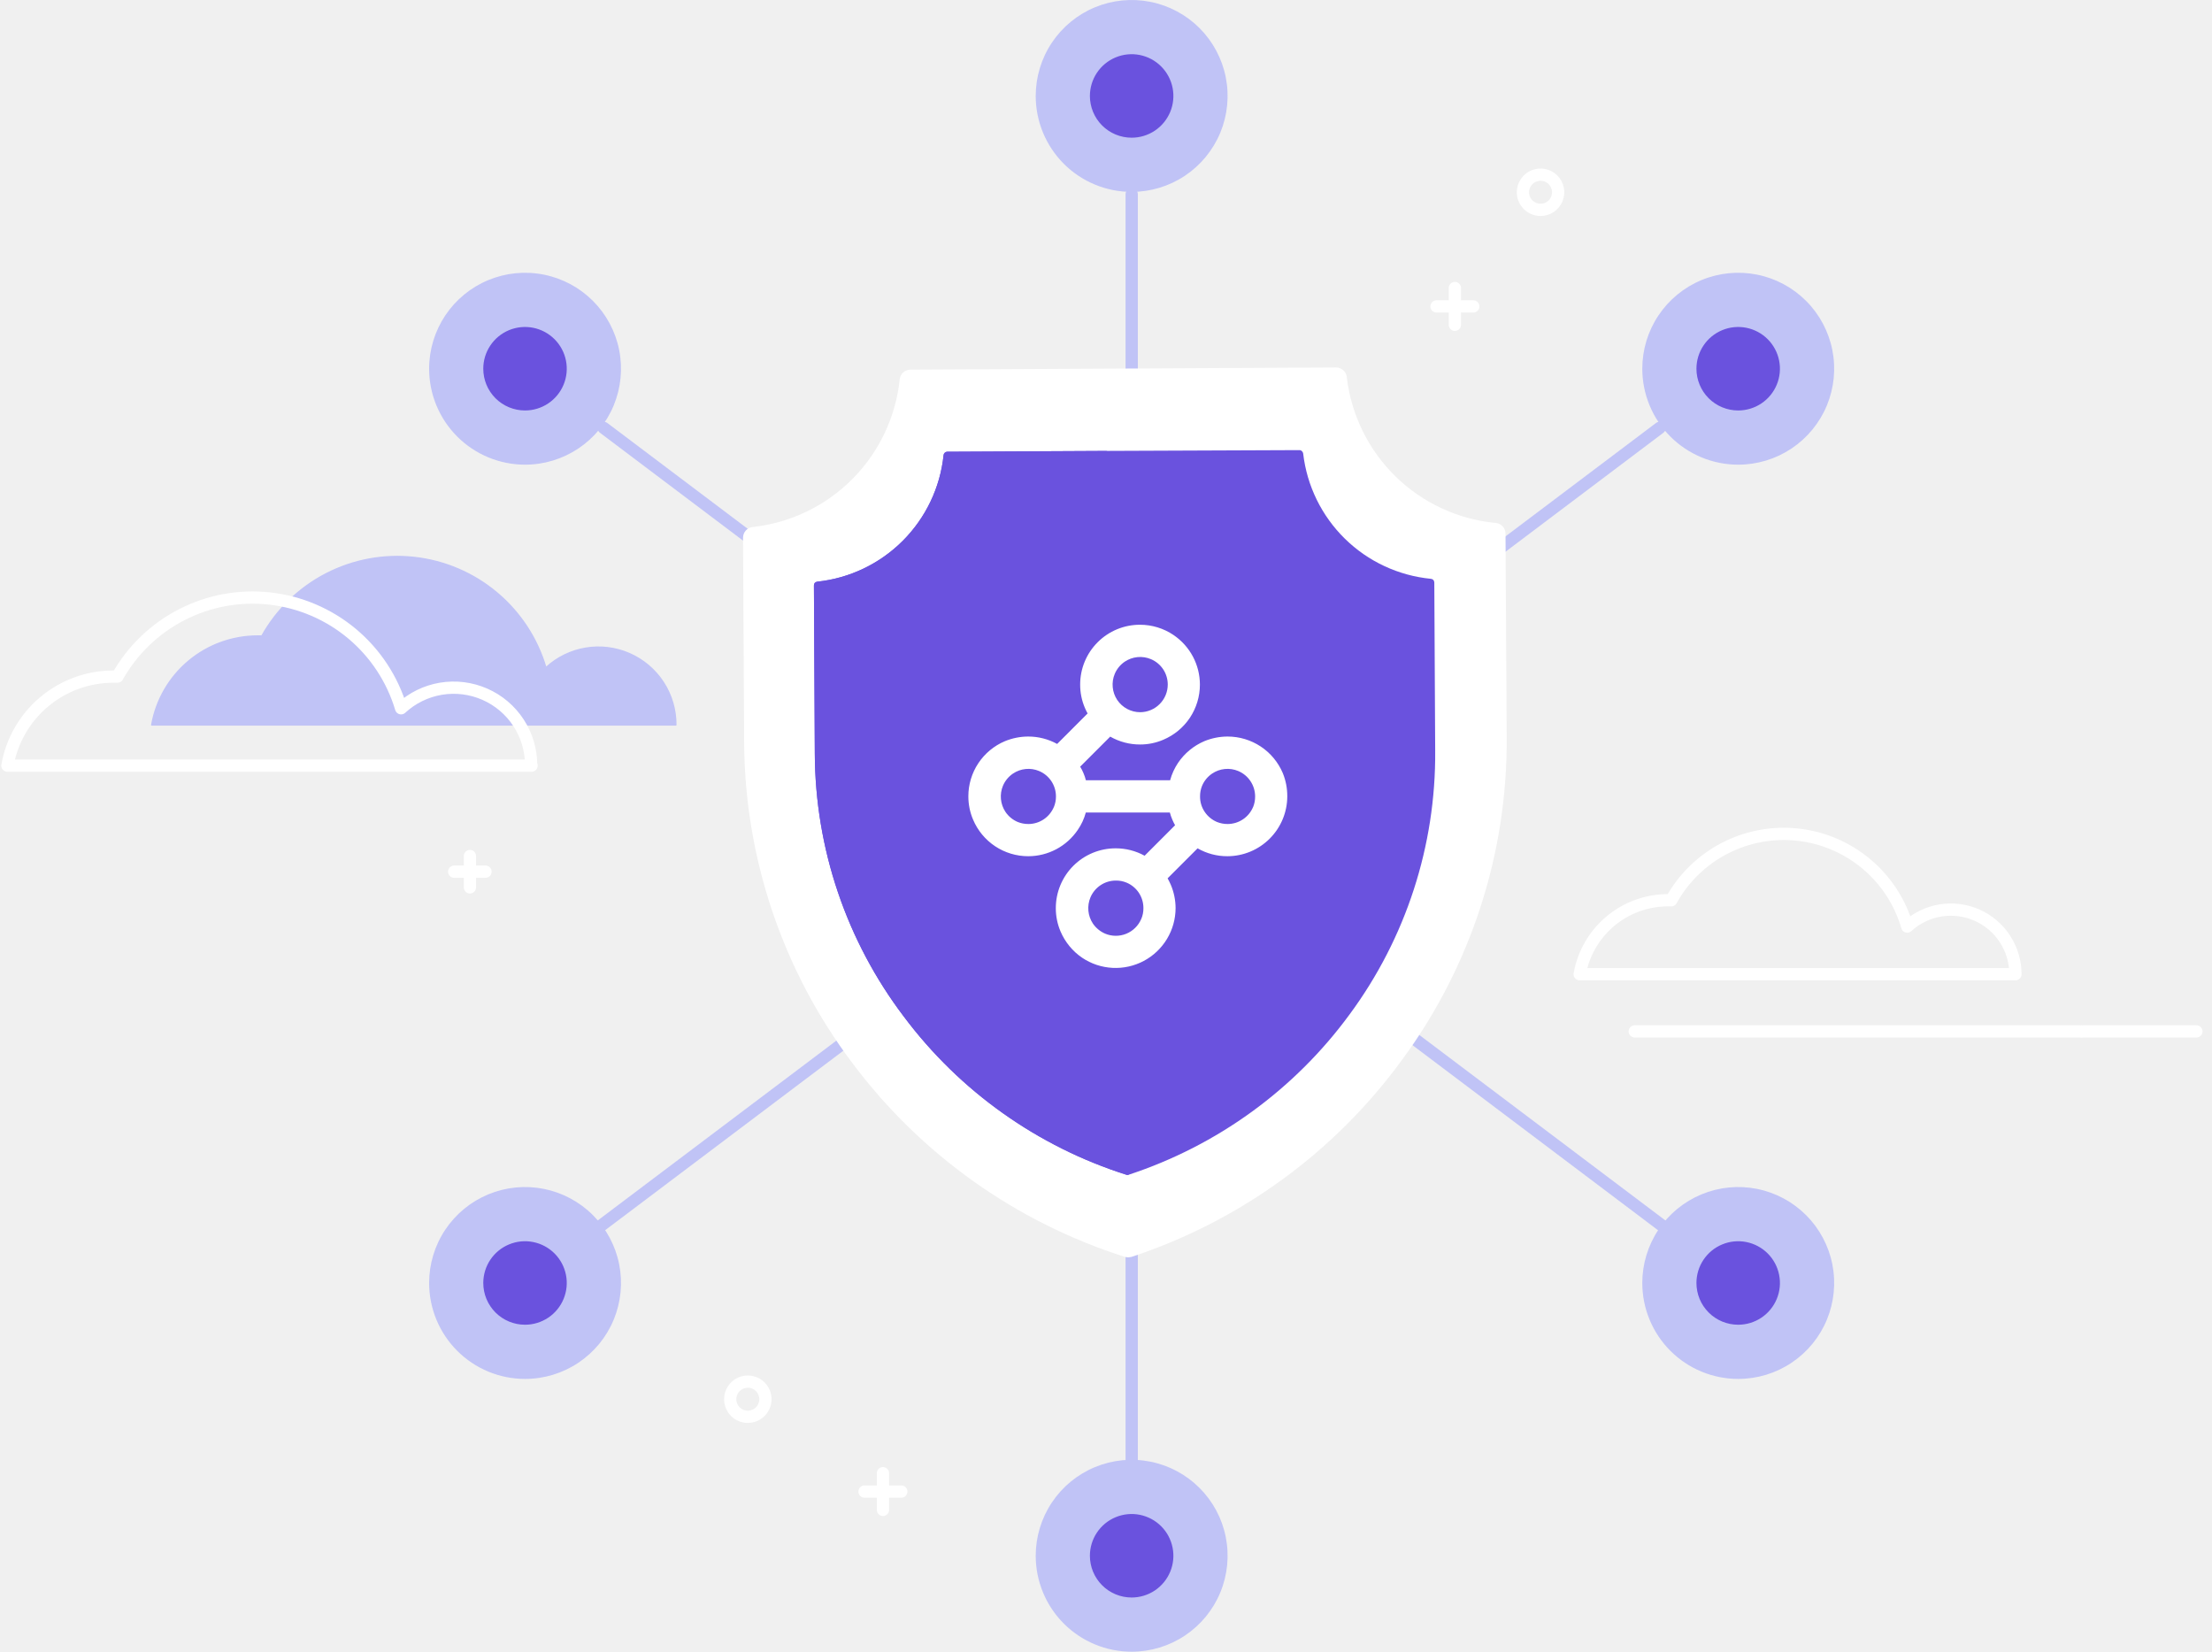
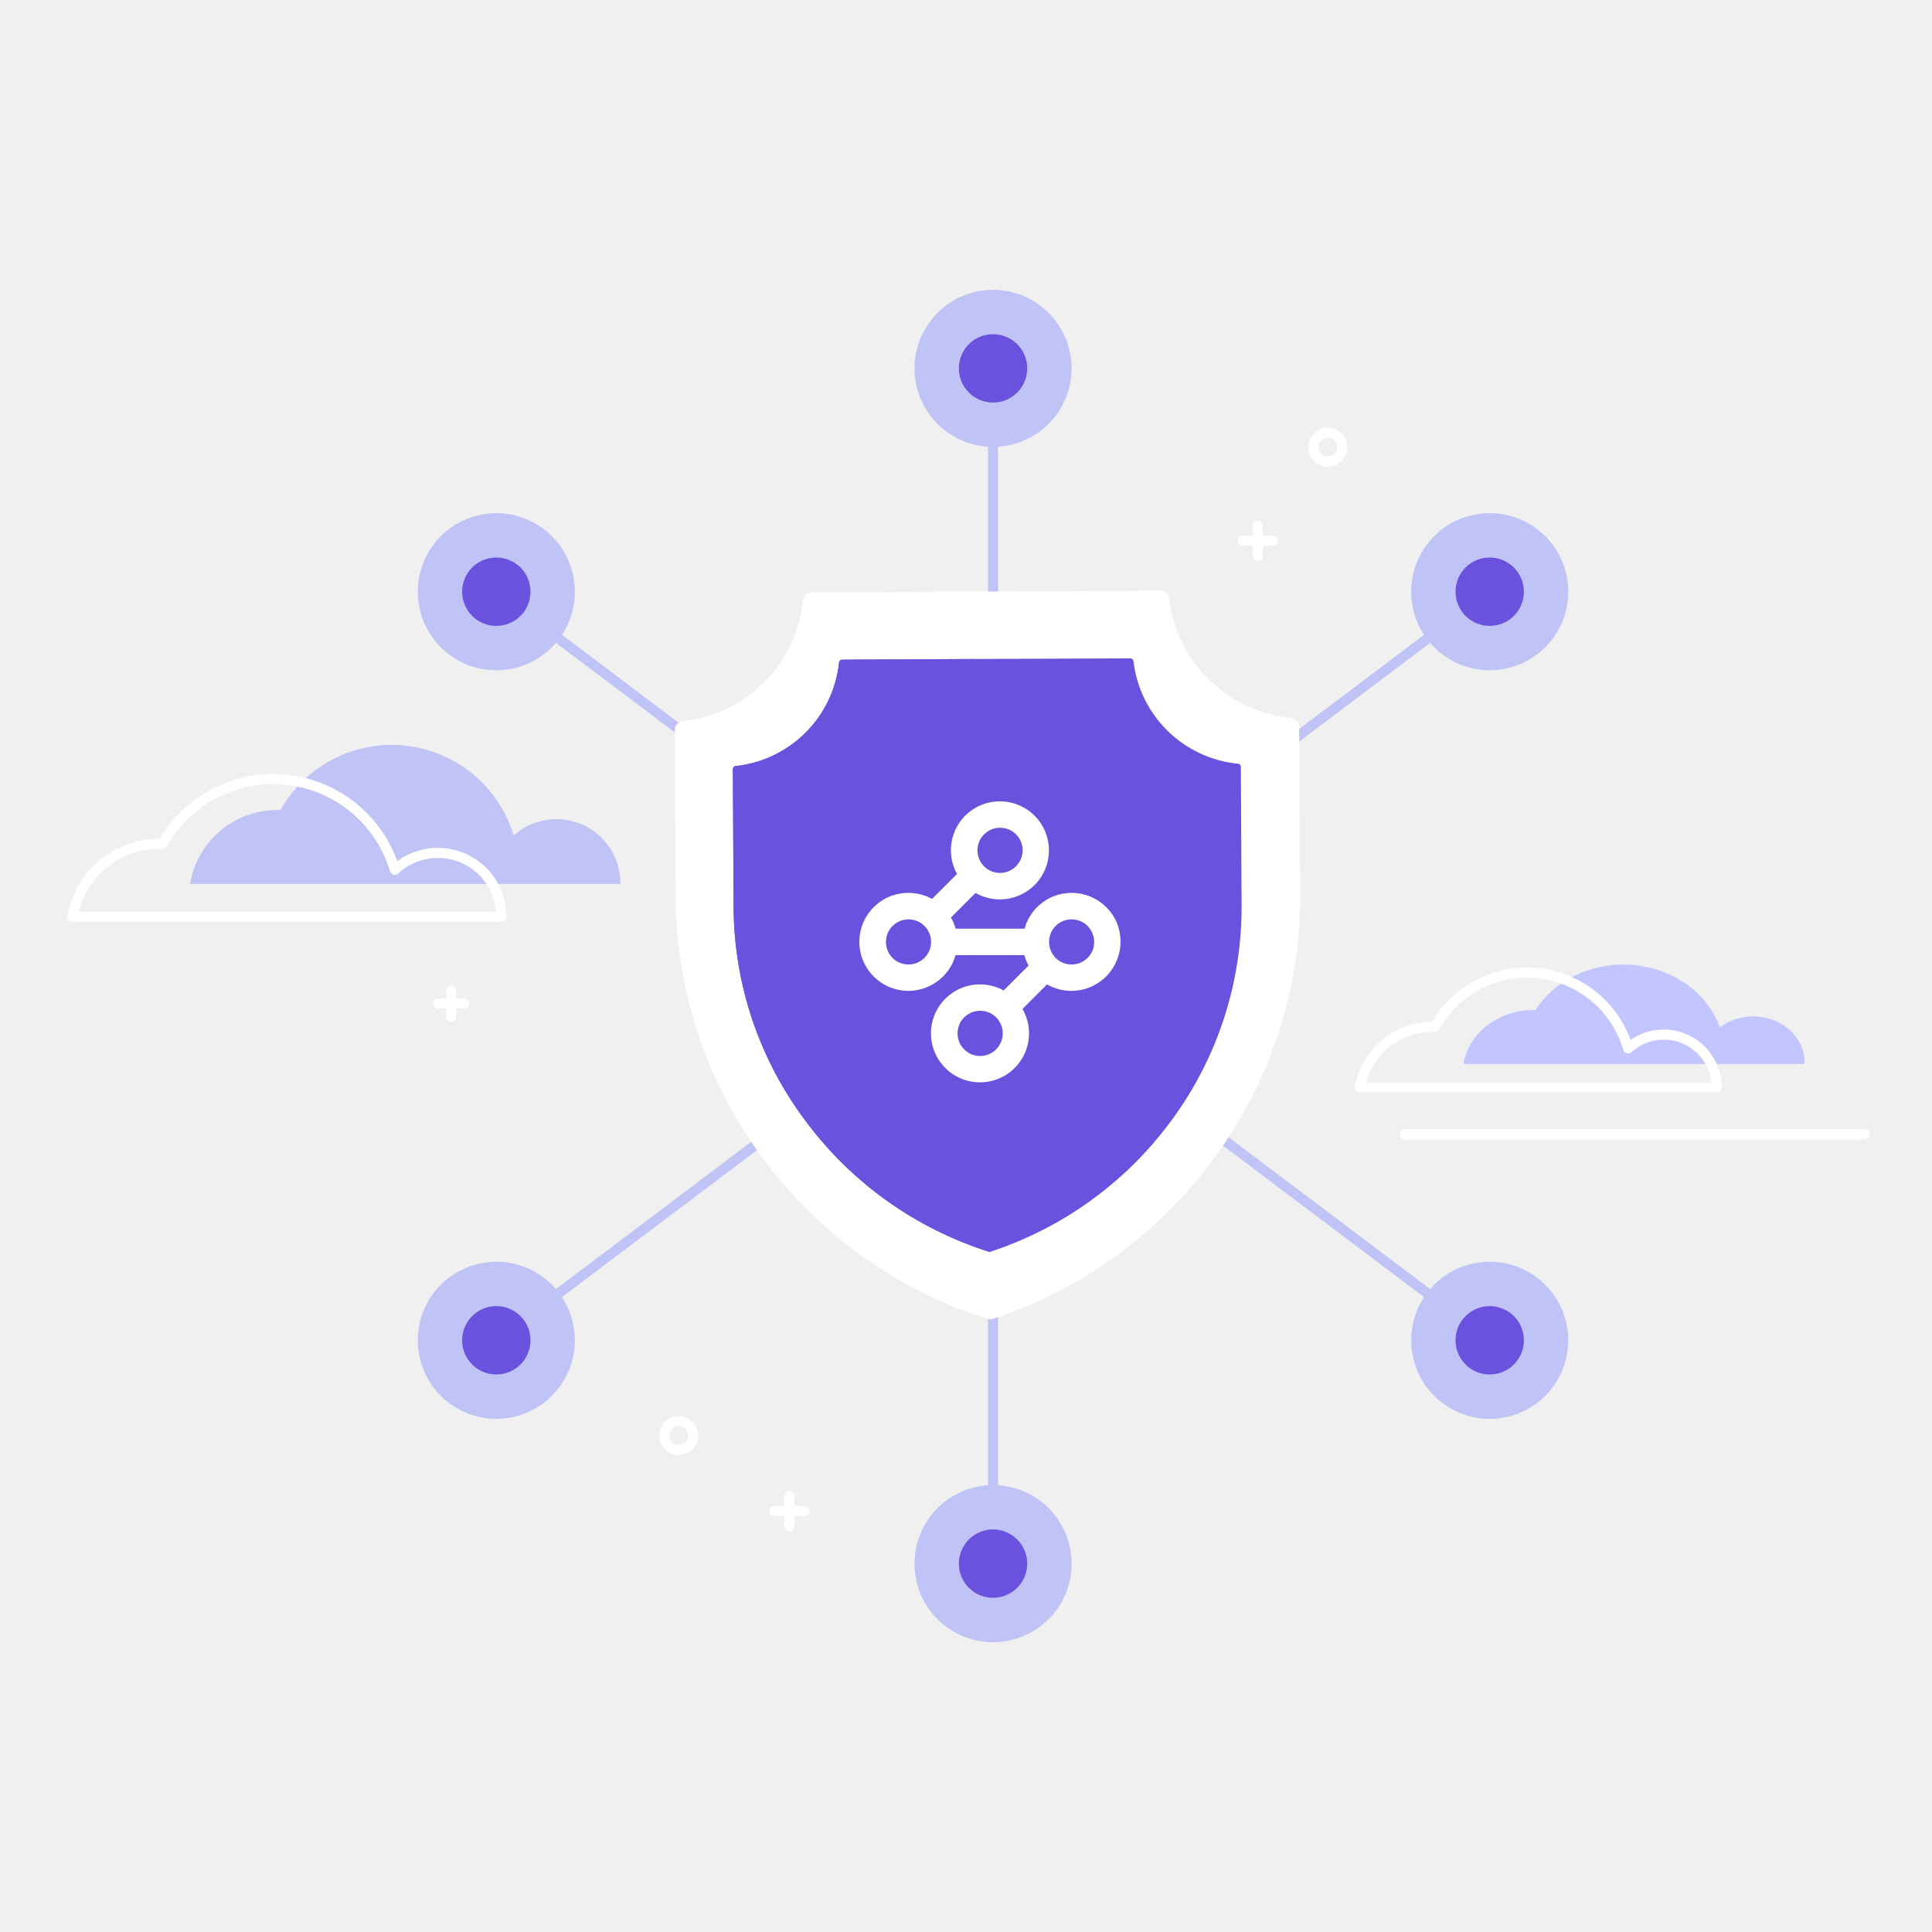
- <svg xmlns="http://www.w3.org/2000/svg" width="150" height="112" viewBox="0 0 150 112" fill="none">
-   <path d="M117.873 93.503C119.16 93.503 120.418 93.122 121.488 92.407C122.558 91.692 123.392 90.676 123.884 89.487C124.376 88.298 124.505 86.99 124.254 85.728C124.003 84.466 123.383 83.307 122.474 82.397C121.564 81.487 120.404 80.867 119.142 80.616C117.88 80.365 116.572 80.494 115.383 80.987C114.195 81.479 113.179 82.313 112.464 83.383C111.749 84.453 111.367 85.71 111.367 86.997C111.367 87.852 111.535 88.698 111.862 89.487C112.189 90.276 112.668 90.994 113.272 91.598C113.877 92.202 114.594 92.681 115.383 93.008C116.173 93.335 117.019 93.503 117.873 93.503Z" fill="#C0C3F6" />
-   <path d="M35.604 31.509C36.891 31.509 38.149 31.127 39.219 30.413C40.289 29.698 41.123 28.682 41.616 27.493C42.108 26.304 42.237 24.996 41.987 23.734C41.736 22.471 41.116 21.312 40.206 20.402C39.296 19.492 38.136 18.872 36.874 18.622C35.612 18.37 34.304 18.5 33.115 18.992C31.926 19.485 30.91 20.319 30.195 21.389C29.481 22.459 29.099 23.717 29.1 25.004C29.1 25.858 29.268 26.704 29.595 27.493C29.922 28.282 30.401 28.999 31.005 29.603C31.609 30.207 32.326 30.686 33.115 31.013C33.904 31.34 34.75 31.509 35.604 31.509Z" fill="#C0C3F6" />
-   <path d="M117.87 89.828C118.43 89.828 118.977 89.662 119.443 89.351C119.908 89.04 120.271 88.598 120.485 88.08C120.7 87.563 120.756 86.994 120.646 86.445C120.537 85.896 120.268 85.391 119.872 84.995C119.476 84.6 118.971 84.33 118.422 84.221C117.873 84.111 117.304 84.168 116.787 84.382C116.269 84.596 115.827 84.959 115.516 85.424C115.205 85.89 115.039 86.437 115.039 86.997C115.039 87.369 115.112 87.737 115.254 88.081C115.396 88.424 115.605 88.736 115.868 88.999C116.131 89.262 116.443 89.471 116.786 89.613C117.13 89.755 117.498 89.828 117.87 89.828Z" fill="#6A52DE" />
-   <path d="M35.601 27.833C36.161 27.834 36.708 27.668 37.174 27.357C37.64 27.046 38.003 26.604 38.217 26.087C38.432 25.569 38.488 25 38.379 24.451C38.27 23.901 38 23.397 37.604 23.001C37.208 22.605 36.703 22.335 36.154 22.226C35.605 22.117 35.036 22.173 34.518 22.387C34.001 22.602 33.559 22.965 33.248 23.431C32.937 23.896 32.771 24.444 32.772 25.004C32.772 25.754 33.069 26.474 33.6 27.005C34.131 27.535 34.85 27.833 35.601 27.833Z" fill="#6A52DE" />
-   <path d="M40.935 29.014L112.809 83.182" stroke="#C0C3F6" stroke-width="0.831" stroke-linecap="round" stroke-linejoin="round" />
-   <path d="M35.604 93.503C36.891 93.503 38.149 93.122 39.219 92.407C40.289 91.693 41.123 90.677 41.616 89.488C42.108 88.299 42.238 86.991 41.987 85.729C41.736 84.467 41.116 83.307 40.206 82.397C39.297 81.487 38.137 80.868 36.875 80.616C35.613 80.365 34.305 80.494 33.116 80.986C31.927 81.479 30.911 82.313 30.196 83.382C29.481 84.452 29.1 85.71 29.1 86.997C29.1 88.722 29.785 90.377 31.005 91.597C32.224 92.817 33.879 93.503 35.604 93.503Z" fill="#C0C3F6" />
-   <path d="M117.873 31.509C119.16 31.509 120.418 31.127 121.488 30.412C122.558 29.697 123.392 28.681 123.884 27.492C124.376 26.303 124.505 24.995 124.254 23.733C124.003 22.471 123.383 21.311 122.473 20.402C121.563 19.492 120.404 18.872 119.142 18.621C117.879 18.37 116.571 18.5 115.383 18.992C114.194 19.485 113.178 20.319 112.463 21.389C111.748 22.459 111.367 23.717 111.367 25.004C111.367 25.858 111.536 26.704 111.863 27.493C112.19 28.283 112.669 29 113.273 29.604C113.877 30.208 114.594 30.687 115.384 31.014C116.173 31.341 117.019 31.509 117.873 31.509Z" fill="#C0C3F6" />
-   <path d="M35.601 89.828C36.161 89.828 36.708 89.662 37.174 89.352C37.64 89.041 38.003 88.599 38.217 88.081C38.432 87.564 38.488 86.995 38.379 86.446C38.27 85.897 38 85.392 37.605 84.996C37.209 84.6 36.704 84.33 36.155 84.221C35.606 84.111 35.037 84.167 34.519 84.382C34.002 84.596 33.56 84.959 33.249 85.424C32.938 85.89 32.772 86.437 32.772 86.997C32.772 87.748 33.07 88.468 33.6 88.998C34.131 89.529 34.85 89.828 35.601 89.828Z" fill="#6A52DE" />
-   <path d="M117.87 27.833C118.43 27.833 118.977 27.667 119.443 27.356C119.908 27.045 120.271 26.603 120.485 26.086C120.7 25.568 120.756 24.999 120.646 24.45C120.537 23.901 120.267 23.396 119.871 23C119.475 22.605 118.971 22.335 118.421 22.226C117.872 22.117 117.303 22.173 116.786 22.388C116.268 22.602 115.826 22.965 115.516 23.431C115.205 23.896 115.039 24.444 115.039 25.004C115.039 25.376 115.112 25.744 115.255 26.087C115.397 26.43 115.605 26.742 115.868 27.005C116.131 27.268 116.443 27.476 116.787 27.618C117.13 27.761 117.498 27.834 117.87 27.833Z" fill="#6A52DE" />
-   <path d="M112.546 29.014L40.66 83.182" stroke="#C0C3F6" stroke-width="0.831" stroke-linecap="round" stroke-linejoin="round" />
-   <path d="M76.739 112C78.026 112 79.284 111.619 80.354 110.904C81.424 110.189 82.258 109.173 82.751 107.984C83.243 106.796 83.372 105.487 83.121 104.225C82.871 102.963 82.251 101.804 81.341 100.894C80.431 99.984 79.272 99.364 78.01 99.113C76.748 98.862 75.44 98.99 74.251 99.483C73.062 99.975 72.046 100.809 71.331 101.879C70.616 102.949 70.234 104.207 70.234 105.494C70.234 106.348 70.402 107.194 70.729 107.983C71.056 108.773 71.535 109.49 72.139 110.094C72.743 110.698 73.46 111.177 74.249 111.504C75.039 111.831 75.885 112 76.739 112Z" fill="#C0C3F6" />
-   <path d="M76.739 13.012C78.026 13.012 79.284 12.631 80.354 11.916C81.424 11.201 82.258 10.185 82.751 8.996C83.243 7.807 83.372 6.499 83.121 5.237C82.87 3.975 82.251 2.815 81.341 1.905C80.431 0.995 79.271 0.376 78.009 0.125C76.747 -0.126 75.439 0.003 74.25 0.495C73.061 0.988 72.045 1.822 71.33 2.892C70.615 3.962 70.234 5.22 70.234 6.507C70.234 8.232 70.92 9.887 72.139 11.107C73.359 12.326 75.014 13.012 76.739 13.012Z" fill="#C0C3F6" />
-   <path d="M76.739 108.325C77.299 108.325 77.846 108.159 78.312 107.848C78.777 107.537 79.14 107.095 79.354 106.577C79.569 106.06 79.625 105.491 79.515 104.942C79.406 104.393 79.137 103.888 78.741 103.492C78.345 103.096 77.841 102.827 77.291 102.717C76.742 102.608 76.173 102.664 75.656 102.879C75.138 103.093 74.696 103.456 74.385 103.921C74.074 104.387 73.908 104.934 73.908 105.494C73.908 105.866 73.981 106.234 74.123 106.577C74.266 106.921 74.474 107.233 74.737 107.496C75 107.759 75.312 107.967 75.656 108.11C75.999 108.252 76.367 108.325 76.739 108.325Z" fill="#6A52DE" />
-   <path d="M76.739 9.337C77.299 9.337 77.846 9.171 78.312 8.86C78.778 8.549 79.14 8.106 79.355 7.589C79.569 7.072 79.625 6.502 79.515 5.953C79.406 5.404 79.136 4.9 78.74 4.504C78.344 4.108 77.84 3.839 77.29 3.729C76.741 3.62 76.172 3.677 75.655 3.891C75.137 4.106 74.695 4.469 74.385 4.934C74.074 5.4 73.908 5.948 73.908 6.507C73.908 6.879 73.981 7.247 74.124 7.591C74.266 7.934 74.475 8.246 74.737 8.509C75 8.771 75.312 8.98 75.656 9.122C75.999 9.264 76.367 9.337 76.739 9.337Z" fill="#6A52DE" />
-   <path d="M76.742 13.173V99.15" stroke="#C0C3F6" stroke-width="0.831" stroke-linecap="round" stroke-linejoin="round" />
-   <path d="M45.83 49.16H10.285C10.582 47.468 11.466 45.936 12.781 44.832C14.096 43.728 15.758 43.124 17.475 43.124H17.754C18.763 41.317 20.282 39.847 22.123 38.9C23.963 37.952 26.043 37.569 28.1 37.798C30.157 38.027 32.101 38.858 33.688 40.187C35.275 41.517 36.434 43.285 37.021 45.27C37.772 44.577 38.708 44.119 39.716 43.95C40.723 43.782 41.758 43.911 42.694 44.322C43.629 44.733 44.424 45.407 44.982 46.263C45.54 47.119 45.836 48.119 45.834 49.14L45.83 49.16Z" fill="#C0C3F6" />
-   <path d="M45.83 49.16H10.285C10.582 47.468 11.466 45.936 12.781 44.832C14.096 43.728 15.758 43.124 17.475 43.124H17.754C18.763 41.317 20.282 39.847 22.123 38.9C23.963 37.952 26.043 37.569 28.1 37.798C30.157 38.027 32.101 38.858 33.688 40.187C35.275 41.517 36.434 43.285 37.021 45.27C37.772 44.577 38.708 44.119 39.716 43.95C40.723 43.782 41.758 43.911 42.694 44.322C43.629 44.733 44.424 45.407 44.982 46.263C45.54 47.119 45.836 48.119 45.834 49.14L45.83 49.16Z" stroke="#C0C3F6" stroke-width="0.087" stroke-linejoin="round" />
-   <path d="M36.047 51.917H0.502C0.798 50.226 1.68 48.694 2.994 47.59C4.308 46.486 5.969 45.88 7.685 45.88H7.964C8.975 44.081 10.494 42.62 12.331 41.678C14.167 40.736 16.241 40.356 18.292 40.585C20.343 40.814 22.282 41.642 23.866 42.965C25.45 44.289 26.609 46.049 27.199 48.027C27.949 47.333 28.885 46.873 29.893 46.703C30.901 46.534 31.936 46.662 32.873 47.072C33.809 47.482 34.605 48.156 35.163 49.012C35.722 49.868 36.019 50.868 36.017 51.89L36.047 51.917Z" stroke="white" stroke-width="0.831" stroke-linecap="round" stroke-linejoin="round" />
-   <path d="M141.23 69.937H148.943" stroke="white" stroke-width="0.831" stroke-linecap="round" stroke-linejoin="round" />
-   <path d="M110.855 69.937H141.087" stroke="white" stroke-width="0.831" stroke-linecap="round" stroke-linejoin="round" />
-   <path d="M136.67 66.06H107.121C107.371 64.656 108.106 63.384 109.198 62.467C110.291 61.551 111.67 61.047 113.096 61.044H113.332C114.165 59.537 115.426 58.31 116.956 57.519C118.486 56.728 120.216 56.407 121.928 56.598C123.64 56.789 125.257 57.483 126.575 58.592C127.893 59.701 128.853 61.175 129.333 62.829C129.96 62.255 130.739 61.876 131.577 61.738C132.415 61.599 133.275 61.708 134.053 62.049C134.831 62.391 135.492 62.952 135.957 63.663C136.421 64.374 136.669 65.205 136.67 66.054V66.06Z" stroke="white" stroke-width="0.831" stroke-linecap="round" stroke-linejoin="round" />
-   <path d="M104.467 14.231C104.704 14.231 104.934 14.161 105.131 14.03C105.327 13.899 105.48 13.712 105.57 13.494C105.661 13.276 105.684 13.036 105.638 12.804C105.592 12.572 105.479 12.36 105.312 12.193C105.145 12.026 104.932 11.912 104.7 11.866C104.469 11.82 104.229 11.844 104.01 11.934C103.792 12.024 103.606 12.177 103.475 12.374C103.343 12.57 103.273 12.801 103.273 13.037C103.273 13.354 103.399 13.657 103.623 13.881C103.847 14.105 104.151 14.231 104.467 14.231V14.231Z" stroke="white" stroke-width="0.831" stroke-linecap="round" stroke-linejoin="round" />
-   <path d="M101.676 36.197L101.757 50.005C101.812 57.799 99.339 65.4 94.707 71.667C90.192 77.838 83.859 82.441 76.597 84.833C76.535 84.852 76.47 84.852 76.409 84.833C69.121 82.515 62.739 77.98 58.153 71.861C53.456 65.639 50.903 58.063 50.877 50.267L50.803 36.46C50.803 36.383 50.832 36.308 50.883 36.251C50.934 36.195 51.002 36.159 51.077 36.151C53.73 35.863 56.204 34.676 58.087 32.785C59.97 30.895 61.148 28.416 61.425 25.762C61.432 25.689 61.466 25.62 61.519 25.568C61.574 25.517 61.645 25.486 61.721 25.481L90.605 25.333C90.681 25.334 90.755 25.363 90.812 25.414C90.869 25.464 90.905 25.534 90.914 25.609C91.221 28.263 92.431 30.731 94.34 32.6C96.249 34.469 98.743 35.626 101.403 35.876C101.477 35.886 101.546 35.921 101.597 35.977C101.624 36.006 101.645 36.041 101.659 36.079C101.672 36.116 101.678 36.157 101.676 36.197Z" fill="white" stroke="white" stroke-width="0.831" stroke-linecap="round" stroke-linejoin="round" />
-   <path d="M91.516 68.79C87.779 73.886 82.542 77.685 76.539 79.657C76.49 79.674 76.436 79.674 76.386 79.657C70.358 77.745 65.079 73.994 61.29 68.93C57.398 63.797 55.279 57.539 55.254 51.097L55.194 39.696C55.192 39.633 55.213 39.571 55.254 39.522C55.298 39.477 55.357 39.448 55.42 39.441C57.614 39.208 59.662 38.229 61.22 36.667C62.779 35.106 63.755 33.058 63.986 30.863C63.991 30.801 64.019 30.742 64.065 30.699C64.111 30.656 64.171 30.631 64.234 30.63L75.03 30.575L88.115 30.522C88.146 30.521 88.177 30.527 88.205 30.539C88.234 30.55 88.261 30.567 88.283 30.589C88.331 30.63 88.362 30.687 88.37 30.749C88.624 32.942 89.622 34.981 91.198 36.528C92.773 38.074 94.831 39.034 97.028 39.248C97.094 39.253 97.156 39.282 97.202 39.328C97.242 39.38 97.263 39.443 97.263 39.508L97.323 50.909C97.374 57.341 95.336 63.616 91.516 68.79Z" fill="#6A52DE" />
-   <path d="M76.539 79.661C76.489 79.675 76.436 79.675 76.386 79.661C70.358 77.749 65.079 73.998 61.29 68.934C57.399 63.801 55.281 57.543 55.253 51.102L55.194 39.7C55.192 39.637 55.213 39.575 55.253 39.526C55.298 39.481 55.357 39.453 55.42 39.446C57.614 39.212 59.661 38.233 61.22 36.672C62.779 35.111 63.755 33.062 63.986 30.868C63.99 30.805 64.019 30.746 64.065 30.703C64.11 30.66 64.17 30.634 64.234 30.634L75.03 30.579L75.902 30.858L76.539 79.661Z" fill="#6A52DE" />
-   <path d="M98.658 19.529V22.024" stroke="white" stroke-width="0.831" stroke-linecap="round" stroke-linejoin="round" />
-   <path d="M99.907 20.777H97.412" stroke="white" stroke-width="0.831" stroke-linecap="round" stroke-linejoin="round" />
-   <path d="M50.711 96.072C50.947 96.072 51.178 96.002 51.375 95.871C51.571 95.74 51.724 95.553 51.815 95.335C51.905 95.117 51.928 94.877 51.882 94.646C51.836 94.414 51.723 94.201 51.556 94.034C51.389 93.867 51.176 93.754 50.944 93.707C50.713 93.661 50.473 93.685 50.255 93.775C50.036 93.866 49.85 94.019 49.719 94.215C49.588 94.412 49.518 94.642 49.518 94.879C49.518 95.195 49.643 95.499 49.867 95.723C50.091 95.947 50.395 96.072 50.711 96.072V96.072Z" stroke="white" stroke-width="0.831" stroke-linecap="round" stroke-linejoin="round" />
-   <path d="M59.875 102.383V99.895" stroke="white" stroke-width="0.831" stroke-linecap="round" stroke-linejoin="round" />
-   <path d="M58.625 101.142H61.12" stroke="white" stroke-width="0.831" stroke-linecap="round" stroke-linejoin="round" />
-   <path d="M31.867 58.046V60.172" stroke="white" stroke-width="0.831" stroke-linecap="round" stroke-linejoin="round" />
-   <path d="M32.923 59.107H30.799" stroke="white" stroke-width="0.831" stroke-linecap="round" stroke-linejoin="round" />
-   <path d="M86.988 52.421C86.677 51.687 86.156 51.06 85.491 50.619C84.826 50.179 84.045 49.944 83.248 49.944C82.704 49.945 82.167 50.052 81.665 50.259C80.942 50.569 80.323 51.081 79.883 51.733C79.642 52.094 79.461 52.491 79.348 52.91H73.636C73.596 52.744 73.54 52.582 73.472 52.425C73.41 52.273 73.335 52.126 73.248 51.987L75.286 49.949C75.901 50.3 76.598 50.485 77.307 50.483C77.849 50.485 78.386 50.376 78.884 50.162C79.62 49.852 80.249 49.332 80.691 48.667C81.132 48.002 81.368 47.221 81.368 46.422C81.367 45.758 81.204 45.104 80.892 44.518C80.579 43.932 80.128 43.431 79.578 43.059C78.907 42.605 78.117 42.363 77.307 42.363C76.774 42.362 76.246 42.466 75.753 42.669C75.26 42.873 74.813 43.171 74.436 43.548C74.058 43.925 73.759 44.372 73.555 44.865C73.352 45.357 73.247 45.885 73.248 46.418C73.246 46.962 73.355 47.501 73.568 48.001C73.623 48.13 73.685 48.256 73.753 48.378L71.687 50.446C71.087 50.116 70.412 49.943 69.727 49.944C69.184 49.945 68.646 50.052 68.144 50.259C67.409 50.569 66.782 51.09 66.341 51.755C65.9 52.42 65.665 53.2 65.666 53.998C65.665 54.543 65.774 55.082 65.988 55.582C66.299 56.317 66.819 56.944 67.484 57.385C68.149 57.825 68.929 58.06 69.727 58.059C70.391 58.059 71.045 57.895 71.631 57.583C72.217 57.271 72.718 56.82 73.089 56.269C73.335 55.913 73.518 55.516 73.631 55.097H79.33C79.375 55.263 79.431 55.425 79.499 55.582C79.554 55.711 79.616 55.836 79.684 55.959L77.618 58.026C77.017 57.695 76.343 57.523 75.658 57.524C75.124 57.523 74.596 57.627 74.103 57.83C73.61 58.034 73.162 58.332 72.785 58.709C72.408 59.086 72.109 59.533 71.905 60.026C71.701 60.519 71.596 61.047 71.597 61.58C71.595 62.124 71.705 62.662 71.918 63.162C72.227 63.886 72.737 64.505 73.388 64.947C73.999 65.357 74.711 65.593 75.446 65.63C76.181 65.668 76.912 65.505 77.562 65.159C78.212 64.814 78.755 64.298 79.135 63.668C79.515 63.037 79.717 62.316 79.719 61.58C79.717 61.038 79.608 60.502 79.397 60.003C79.33 59.851 79.257 59.699 79.178 59.558L81.211 57.524C81.826 57.877 82.523 58.062 83.232 58.059C84.308 58.057 85.34 57.629 86.101 56.867C86.862 56.106 87.291 55.075 87.293 53.998C87.296 53.458 87.193 52.922 86.988 52.421ZM75.594 45.693C75.735 45.359 75.97 45.073 76.269 44.869C76.527 44.695 76.825 44.588 77.135 44.558C77.445 44.527 77.757 44.575 78.044 44.695C78.383 44.837 78.673 45.077 78.877 45.384C79.08 45.69 79.188 46.05 79.188 46.418C79.187 46.915 78.99 47.391 78.639 47.742C78.289 48.093 77.813 48.292 77.317 48.294C77.01 48.294 76.708 48.218 76.437 48.074C76.166 47.929 75.935 47.721 75.763 47.466C75.591 47.207 75.485 46.91 75.456 46.6C75.426 46.291 75.473 45.979 75.594 45.693ZM71.46 54.731C71.318 55.064 71.084 55.349 70.784 55.553C70.475 55.763 70.11 55.875 69.737 55.875C69.488 55.876 69.241 55.829 69.01 55.736C68.674 55.593 68.386 55.355 68.182 55.053C68.01 54.794 67.905 54.497 67.876 54.187C67.846 53.878 67.894 53.566 68.013 53.279C68.155 52.946 68.389 52.661 68.689 52.458C68.947 52.283 69.244 52.175 69.554 52.145C69.863 52.114 70.176 52.161 70.463 52.282C70.802 52.424 71.092 52.664 71.296 52.971C71.499 53.277 71.607 53.637 71.606 54.005C71.608 54.255 71.559 54.501 71.463 54.731H71.46ZM77.391 62.311C77.198 62.768 76.831 63.13 76.372 63.317C75.912 63.504 75.397 63.501 74.94 63.309C74.606 63.164 74.319 62.928 74.113 62.627C73.941 62.368 73.835 62.071 73.806 61.761C73.777 61.452 73.824 61.139 73.944 60.853C74.087 60.514 74.327 60.225 74.633 60.022C74.94 59.818 75.3 59.71 75.667 59.71C75.916 59.706 76.163 59.754 76.393 59.849C76.733 59.991 77.023 60.231 77.227 60.538C77.43 60.844 77.538 61.205 77.537 61.573C77.541 61.826 77.492 62.078 77.393 62.311H77.391ZM84.971 54.731C84.827 55.07 84.588 55.359 84.281 55.562C83.975 55.766 83.615 55.874 83.248 55.875C82.999 55.876 82.752 55.829 82.522 55.736C82.185 55.593 81.898 55.356 81.694 55.053C81.484 54.744 81.374 54.379 81.378 54.005C81.375 53.757 81.423 53.51 81.517 53.279C81.659 52.946 81.893 52.661 82.193 52.458C82.451 52.283 82.748 52.175 83.058 52.145C83.368 52.114 83.681 52.161 83.968 52.282C84.307 52.425 84.596 52.664 84.799 52.971C85.003 53.278 85.112 53.637 85.112 54.005C85.115 54.254 85.068 54.501 84.974 54.731H84.971Z" fill="white" />
+ <svg xmlns="http://www.w3.org/2000/svg" width="80" height="80" viewBox="0 0 80 80" fill="none">
+   <path d="M74.662 44H60.667C60.784 43.406 61.133 42.868 61.651 42.481C62.17 42.093 62.824 41.881 63.501 41.882H63.611C64.01 41.25 64.608 40.737 65.332 40.406C66.056 40.076 66.872 39.942 67.68 40.023C68.488 40.103 69.252 40.394 69.876 40.859C70.5 41.324 70.957 41.943 71.189 42.638C71.485 42.393 71.854 42.231 72.252 42.172C72.649 42.112 73.058 42.157 73.427 42.301C73.796 42.445 74.11 42.682 74.33 42.983C74.551 43.285 74.668 43.636 74.667 43.996L74.662 44Z" fill="#C3C5FF" stroke="#C2C6FF" stroke-width="0.119" stroke-linejoin="round" />
+   <path d="M61.686 58.752C62.329 58.752 62.958 58.561 63.493 58.203C64.028 57.846 64.445 57.338 64.691 56.743C64.937 56.149 65.002 55.495 64.876 54.864C64.751 54.233 64.441 53.653 63.986 53.198C63.531 52.743 62.951 52.434 62.32 52.308C61.689 52.183 61.035 52.247 60.441 52.493C59.846 52.739 59.338 53.156 58.981 53.691C58.623 54.226 58.433 54.855 58.433 55.499C58.432 55.926 58.517 56.349 58.68 56.744C58.843 57.138 59.083 57.497 59.385 57.799C59.687 58.101 60.046 58.341 60.441 58.504C60.835 58.668 61.258 58.752 61.686 58.752Z" fill="#C0C3F6" />
+   <path d="M20.551 27.754C21.195 27.754 21.824 27.564 22.359 27.206C22.894 26.849 23.311 26.341 23.557 25.747C23.803 25.152 23.868 24.498 23.742 23.867C23.617 23.236 23.307 22.656 22.852 22.201C22.397 21.746 21.817 21.436 21.186 21.311C20.555 21.185 19.901 21.25 19.307 21.496C18.712 21.742 18.204 22.159 17.847 22.695C17.489 23.23 17.299 23.858 17.299 24.502C17.299 24.929 17.383 25.352 17.546 25.747C17.71 26.141 17.949 26.5 18.251 26.802C18.553 27.104 18.912 27.343 19.306 27.507C19.701 27.67 20.124 27.754 20.551 27.754Z" fill="#C0C3F6" />
+   <path d="M61.685 56.914C61.965 56.914 62.239 56.831 62.471 56.676C62.704 56.52 62.886 56.299 62.993 56.04C63.1 55.782 63.128 55.497 63.073 55.222C63.019 54.948 62.884 54.696 62.686 54.498C62.488 54.3 62.236 54.165 61.961 54.11C61.687 54.056 61.402 54.084 61.143 54.191C60.885 54.298 60.664 54.48 60.508 54.712C60.353 54.945 60.27 55.219 60.27 55.499C60.269 55.685 60.306 55.869 60.377 56.041C60.448 56.212 60.553 56.368 60.684 56.5C60.815 56.631 60.971 56.736 61.143 56.807C61.315 56.878 61.499 56.914 61.685 56.914Z" fill="#6A52DE" />
+   <path d="M20.55 25.917C20.83 25.917 21.104 25.834 21.337 25.678C21.57 25.523 21.752 25.302 21.859 25.043C21.966 24.785 21.994 24.5 21.939 24.225C21.885 23.951 21.75 23.698 21.552 23.5C21.354 23.302 21.102 23.168 20.827 23.113C20.552 23.058 20.268 23.087 20.009 23.194C19.75 23.301 19.529 23.483 19.374 23.715C19.218 23.948 19.136 24.222 19.136 24.502C19.136 24.877 19.285 25.237 19.55 25.502C19.815 25.768 20.175 25.917 20.55 25.917Z" fill="#6A52DE" />
+   <path d="M23.217 26.507L59.154 53.591" stroke="#C0C3F6" stroke-width="0.418" stroke-linecap="round" stroke-linejoin="round" />
+   <path d="M20.551 58.752C21.195 58.752 21.823 58.561 22.358 58.204C22.894 57.846 23.311 57.338 23.557 56.744C23.803 56.15 23.868 55.495 23.742 54.864C23.617 54.233 23.307 53.654 22.852 53.199C22.397 52.744 21.818 52.434 21.187 52.308C20.556 52.183 19.902 52.247 19.307 52.493C18.713 52.739 18.205 53.156 17.847 53.691C17.49 54.226 17.299 54.855 17.299 55.499C17.299 56.361 17.642 57.188 18.251 57.798C18.861 58.409 19.688 58.751 20.551 58.752Z" fill="#C0C3F6" />
+   <path d="M61.686 27.754C62.329 27.754 62.958 27.564 63.493 27.206C64.028 26.849 64.445 26.34 64.691 25.746C64.937 25.151 65.002 24.497 64.876 23.866C64.75 23.235 64.441 22.656 63.986 22.201C63.531 21.746 62.951 21.436 62.32 21.311C61.689 21.185 61.035 21.25 60.44 21.496C59.846 21.742 59.338 22.16 58.981 22.695C58.623 23.23 58.432 23.859 58.433 24.502C58.433 24.929 58.517 25.352 58.68 25.747C58.844 26.141 59.083 26.5 59.385 26.802C59.688 27.104 60.046 27.343 60.441 27.507C60.836 27.67 61.258 27.754 61.686 27.754Z" fill="#C0C3F6" />
+   <path d="M20.55 56.914C20.83 56.914 21.104 56.831 21.337 56.676C21.57 56.52 21.751 56.3 21.859 56.041C21.966 55.782 21.994 55.498 21.939 55.223C21.885 54.948 21.75 54.696 21.552 54.498C21.354 54.3 21.102 54.165 20.828 54.111C20.553 54.056 20.268 54.084 20.01 54.191C19.751 54.298 19.53 54.48 19.374 54.712C19.219 54.945 19.136 55.219 19.136 55.499C19.136 55.874 19.285 56.234 19.55 56.499C19.815 56.765 20.175 56.914 20.55 56.914Z" fill="#6A52DE" />
+   <path d="M61.685 25.917C61.965 25.917 62.239 25.834 62.471 25.678C62.704 25.523 62.886 25.302 62.993 25.043C63.1 24.784 63.128 24.5 63.073 24.225C63.019 23.95 62.884 23.698 62.686 23.5C62.488 23.302 62.235 23.168 61.961 23.113C61.686 23.058 61.401 23.087 61.143 23.194C60.884 23.301 60.663 23.483 60.508 23.715C60.352 23.948 60.269 24.222 60.27 24.502C60.27 24.688 60.306 24.872 60.377 25.044C60.448 25.215 60.553 25.371 60.684 25.503C60.816 25.634 60.972 25.738 61.143 25.809C61.315 25.88 61.499 25.917 61.685 25.917Z" fill="#6A52DE" />
+   <path d="M59.023 26.507L23.08 53.591" stroke="#C0C3F6" stroke-width="0.418" stroke-linecap="round" stroke-linejoin="round" />
+   <path d="M41.119 68C41.763 68 42.392 67.809 42.927 67.452C43.462 67.095 43.879 66.587 44.125 65.992C44.372 65.398 44.436 64.744 44.311 64.113C44.185 63.482 43.876 62.902 43.421 62.447C42.966 61.992 42.386 61.682 41.755 61.556C41.124 61.431 40.47 61.495 39.876 61.742C39.281 61.988 38.773 62.405 38.416 62.94C38.058 63.474 37.867 64.103 37.867 64.747C37.867 65.174 37.951 65.597 38.114 65.992C38.278 66.386 38.517 66.745 38.819 67.047C39.121 67.349 39.48 67.589 39.875 67.752C40.269 67.916 40.692 68 41.119 68Z" fill="#C0C3F6" />
+   <path d="M41.119 18.506C41.763 18.506 42.392 18.315 42.927 17.958C43.462 17.601 43.879 17.093 44.125 16.498C44.372 15.904 44.436 15.25 44.311 14.618C44.185 13.987 43.875 13.408 43.42 12.953C42.965 12.498 42.386 12.188 41.755 12.062C41.123 11.937 40.469 12.002 39.875 12.248C39.281 12.494 38.773 12.911 38.415 13.446C38.058 13.981 37.867 14.61 37.867 15.254C37.867 16.116 38.21 16.944 38.82 17.553C39.43 18.163 40.257 18.506 41.119 18.506Z" fill="#C0C3F6" />
+   <path d="M41.12 66.162C41.399 66.162 41.673 66.079 41.906 65.924C42.139 65.768 42.32 65.547 42.427 65.289C42.534 65.03 42.562 64.745 42.508 64.471C42.453 64.196 42.318 63.944 42.12 63.746C41.922 63.548 41.67 63.413 41.396 63.359C41.121 63.304 40.837 63.332 40.578 63.439C40.319 63.546 40.098 63.728 39.943 63.961C39.787 64.193 39.704 64.467 39.704 64.747C39.704 64.933 39.74 65.117 39.812 65.289C39.883 65.46 39.987 65.617 40.118 65.748C40.25 65.879 40.406 65.984 40.578 66.055C40.749 66.126 40.934 66.162 41.12 66.162Z" fill="#6A52DE" />
+   <path d="M41.12 16.669C41.4 16.669 41.673 16.585 41.906 16.43C42.139 16.274 42.32 16.053 42.427 15.795C42.534 15.536 42.562 15.251 42.508 14.977C42.453 14.702 42.318 14.45 42.12 14.252C41.922 14.054 41.67 13.919 41.395 13.865C41.121 13.81 40.836 13.838 40.577 13.946C40.319 14.053 40.098 14.234 39.942 14.467C39.787 14.7 39.704 14.974 39.704 15.254C39.704 15.44 39.741 15.624 39.812 15.795C39.883 15.967 39.987 16.123 40.119 16.254C40.25 16.386 40.406 16.49 40.578 16.561C40.75 16.632 40.934 16.669 41.12 16.669Z" fill="#6A52DE" />
+   <path d="M41.119 18.587V61.575" stroke="#C0C3F6" stroke-width="0.418" stroke-linecap="round" stroke-linejoin="round" />
+   <path d="M25.665 36.58H7.893C8.041 35.734 8.483 34.968 9.14 34.416C9.798 33.864 10.629 33.562 11.488 33.562H11.627C12.131 32.658 12.891 31.924 13.811 31.45C14.732 30.976 15.771 30.785 16.8 30.899C17.829 31.014 18.801 31.429 19.594 32.094C20.388 32.758 20.967 33.642 21.261 34.635C21.636 34.289 22.104 34.059 22.608 33.975C23.112 33.891 23.629 33.956 24.097 34.161C24.564 34.366 24.962 34.704 25.241 35.132C25.52 35.559 25.668 36.059 25.667 36.57L25.665 36.58Z" fill="#C0C3F6" />
+   <path d="M25.665 36.58H7.893C8.041 35.734 8.483 34.968 9.14 34.416C9.798 33.864 10.629 33.562 11.488 33.562H11.627C12.131 32.658 12.891 31.924 13.811 31.45C14.732 30.976 15.771 30.785 16.8 30.899C17.829 31.014 18.801 31.429 19.594 32.094C20.388 32.758 20.967 33.642 21.261 34.635C21.636 34.289 22.104 34.059 22.608 33.975C23.112 33.891 23.629 33.956 24.097 34.161C24.564 34.366 24.962 34.704 25.241 35.132C25.52 35.559 25.668 36.059 25.667 36.57L25.665 36.58Z" stroke="#C0C3F6" stroke-width="0.044" stroke-linejoin="round" />
+   <path d="M20.772 37.958H3C3.148 37.113 3.589 36.347 4.246 35.795C4.903 35.243 5.733 34.94 6.592 34.94H6.731C7.237 34.041 7.996 33.31 8.914 32.839C9.833 32.368 10.869 32.178 11.895 32.293C12.921 32.407 13.89 32.821 14.682 33.483C15.474 34.144 16.053 35.025 16.348 36.014C16.724 35.667 17.192 35.437 17.696 35.352C18.2 35.267 18.717 35.331 19.185 35.536C19.653 35.741 20.052 36.078 20.331 36.506C20.61 36.934 20.758 37.434 20.758 37.945L20.772 37.958Z" stroke="white" stroke-width="0.418" stroke-linecap="round" stroke-linejoin="round" />
+   <path d="M73.365 46.968H77.222" stroke="white" stroke-width="0.418" stroke-linecap="round" stroke-linejoin="round" />
+   <path d="M58.178 46.968H73.293" stroke="white" stroke-width="0.418" stroke-linecap="round" stroke-linejoin="round" />
+   <path d="M71.084 45.03H56.31C56.434 44.328 56.802 43.692 57.348 43.234C57.894 42.775 58.584 42.523 59.297 42.522H59.415C59.832 41.769 60.462 41.155 61.227 40.76C61.992 40.364 62.857 40.204 63.713 40.299C64.569 40.395 65.377 40.741 66.036 41.296C66.695 41.85 67.175 42.588 67.416 43.415C67.729 43.128 68.119 42.938 68.538 42.869C68.957 42.8 69.387 42.854 69.775 43.025C70.164 43.196 70.495 43.476 70.727 43.831C70.96 44.187 71.083 44.602 71.084 45.027V45.03Z" stroke="white" stroke-width="0.418" stroke-linecap="round" stroke-linejoin="round" />
+   <path d="M54.983 19.116C55.101 19.116 55.216 19.081 55.314 19.015C55.413 18.949 55.489 18.856 55.534 18.747C55.579 18.638 55.591 18.518 55.568 18.402C55.545 18.286 55.488 18.18 55.405 18.096C55.321 18.013 55.215 17.956 55.099 17.933C54.983 17.91 54.863 17.922 54.754 17.967C54.645 18.012 54.552 18.089 54.486 18.187C54.421 18.285 54.386 18.401 54.386 18.519C54.386 18.677 54.449 18.829 54.561 18.941C54.672 19.053 54.824 19.116 54.983 19.116V19.116Z" stroke="white" stroke-width="0.418" stroke-linecap="round" stroke-linejoin="round" />
+   <path d="M53.587 30.098L53.627 37.003C53.655 40.899 52.418 44.7 50.103 47.834C47.845 50.919 44.679 53.221 41.047 54.416C41.017 54.426 40.984 54.426 40.953 54.416C37.31 53.257 34.119 50.99 31.826 47.931C29.477 44.82 28.201 41.031 28.187 37.134L28.15 30.23C28.15 30.191 28.165 30.154 28.191 30.125C28.216 30.098 28.25 30.08 28.288 30.075C29.614 29.932 30.851 29.338 31.793 28.393C32.734 27.447 33.323 26.208 33.462 24.881C33.465 24.844 33.482 24.81 33.508 24.784C33.536 24.759 33.572 24.743 33.609 24.74L48.051 24.666C48.09 24.667 48.127 24.681 48.155 24.707C48.183 24.732 48.202 24.767 48.206 24.804C48.36 26.131 48.965 27.366 49.919 28.3C50.874 29.235 52.12 29.813 53.45 29.938C53.488 29.943 53.522 29.961 53.547 29.988C53.561 30.003 53.572 30.02 53.578 30.039C53.585 30.058 53.588 30.078 53.587 30.098Z" fill="white" stroke="white" stroke-width="0.418" stroke-linecap="round" stroke-linejoin="round" />
+   <path d="M48.507 46.395C46.638 48.943 44.02 50.843 41.019 51.828C40.994 51.837 40.967 51.837 40.942 51.828C37.928 50.872 35.288 48.997 33.394 46.465C31.448 43.899 30.389 40.769 30.376 37.549L30.346 31.848C30.345 31.816 30.356 31.785 30.376 31.761C30.398 31.738 30.428 31.724 30.459 31.721C31.556 31.604 32.58 31.114 33.359 30.334C34.139 29.553 34.627 28.529 34.742 27.432C34.745 27.4 34.759 27.371 34.782 27.35C34.804 27.328 34.834 27.316 34.866 27.315L40.264 27.288L46.806 27.261C46.822 27.26 46.837 27.263 46.852 27.269C46.866 27.275 46.88 27.284 46.891 27.294C46.914 27.315 46.93 27.343 46.934 27.375C47.061 28.471 47.56 29.491 48.348 30.264C49.136 31.037 50.164 31.517 51.263 31.624C51.296 31.626 51.327 31.641 51.35 31.664C51.37 31.69 51.38 31.721 51.381 31.754L51.411 37.455C51.436 40.671 50.417 43.808 48.507 46.395Z" fill="#6A52DE" />
+   <path d="M41.02 51.831C40.995 51.838 40.969 51.838 40.944 51.831C37.93 50.874 35.29 48.999 33.396 46.467C31.451 43.9 30.391 40.771 30.378 37.551L30.348 31.85C30.347 31.819 30.357 31.788 30.378 31.763C30.4 31.741 30.43 31.726 30.461 31.723C31.558 31.606 32.582 31.116 33.361 30.336C34.141 29.555 34.629 28.531 34.744 27.434C34.746 27.402 34.76 27.373 34.783 27.352C34.806 27.33 34.836 27.317 34.868 27.317L40.266 27.29L40.702 27.429L41.02 51.831Z" fill="#6A52DE" />
+   <path d="M52.079 21.764V23.012" stroke="white" stroke-width="0.418" stroke-linecap="round" stroke-linejoin="round" />
+   <path d="M52.703 22.389H51.455" stroke="white" stroke-width="0.418" stroke-linecap="round" stroke-linejoin="round" />
+   <path d="M28.106 60.036C28.224 60.036 28.339 60.001 28.437 59.936C28.536 59.87 28.612 59.777 28.657 59.668C28.702 59.559 28.714 59.439 28.691 59.323C28.668 59.207 28.611 59.101 28.528 59.017C28.444 58.934 28.338 58.877 28.222 58.854C28.106 58.831 27.986 58.843 27.877 58.888C27.768 58.933 27.675 59.009 27.609 59.108C27.544 59.206 27.509 59.321 27.509 59.439C27.509 59.598 27.572 59.749 27.684 59.861C27.796 59.973 27.947 60.036 28.106 60.036V60.036Z" stroke="white" stroke-width="0.418" stroke-linecap="round" stroke-linejoin="round" />
+   <path d="M32.687 63.192V61.947" stroke="white" stroke-width="0.418" stroke-linecap="round" stroke-linejoin="round" />
+   <path d="M32.062 62.571H33.31" stroke="white" stroke-width="0.418" stroke-linecap="round" stroke-linejoin="round" />
+   <path d="M18.684 41.023V42.086" stroke="white" stroke-width="0.418" stroke-linecap="round" stroke-linejoin="round" />
+   <path d="M19.213 41.553H18.15" stroke="white" stroke-width="0.418" stroke-linecap="round" stroke-linejoin="round" />
+   <path d="M46.245 38.211C46.089 37.843 45.829 37.53 45.496 37.31C45.164 37.089 44.774 36.972 44.375 36.972C44.103 36.972 43.834 37.026 43.583 37.13C43.222 37.285 42.913 37.541 42.693 37.867C42.572 38.047 42.482 38.246 42.425 38.455H39.569C39.549 38.372 39.521 38.291 39.487 38.213C39.456 38.136 39.419 38.063 39.375 37.993L40.394 36.974C40.702 37.15 41.05 37.242 41.404 37.242C41.676 37.242 41.944 37.188 42.193 37.081C42.561 36.926 42.875 36.666 43.096 36.334C43.317 36.001 43.435 35.611 43.435 35.211C43.435 34.879 43.353 34.552 43.197 34.259C43.041 33.966 42.815 33.715 42.54 33.53C42.205 33.303 41.809 33.181 41.404 33.181C41.138 33.181 40.874 33.233 40.628 33.335C40.381 33.436 40.157 33.586 39.969 33.774C39.78 33.962 39.631 34.186 39.529 34.432C39.427 34.679 39.374 34.943 39.375 35.209C39.374 35.481 39.428 35.75 39.535 36C39.562 36.065 39.593 36.128 39.628 36.189L38.594 37.223C38.294 37.058 37.957 36.971 37.614 36.972C37.343 36.972 37.074 37.026 36.823 37.13C36.456 37.285 36.142 37.545 35.922 37.877C35.701 38.21 35.584 38.6 35.584 38.999C35.583 39.271 35.638 39.541 35.745 39.791C35.9 40.158 36.16 40.472 36.493 40.692C36.825 40.913 37.216 41.03 37.614 41.03C37.947 41.029 38.273 40.948 38.566 40.791C38.859 40.636 39.11 40.41 39.295 40.135C39.419 39.956 39.51 39.758 39.566 39.549H42.416C42.438 39.631 42.466 39.712 42.5 39.791C42.528 39.855 42.559 39.918 42.593 39.979L41.56 41.013C41.26 40.848 40.922 40.761 40.58 40.762C40.313 40.761 40.049 40.813 39.803 40.915C39.556 41.017 39.332 41.166 39.144 41.355C38.955 41.543 38.805 41.767 38.703 42.013C38.601 42.259 38.549 42.523 38.549 42.79C38.549 43.062 38.603 43.331 38.71 43.581C38.864 43.943 39.12 44.253 39.445 44.474C39.751 44.678 40.106 44.796 40.474 44.815C40.841 44.834 41.207 44.752 41.532 44.58C41.857 44.407 42.129 44.149 42.319 43.834C42.508 43.519 42.609 43.158 42.61 42.79C42.61 42.519 42.555 42.251 42.449 42.001C42.416 41.925 42.38 41.849 42.34 41.779L43.356 40.762C43.664 40.938 44.013 41.031 44.367 41.03C44.905 41.029 45.421 40.814 45.802 40.434C46.182 40.053 46.396 39.537 46.398 38.999C46.399 38.729 46.347 38.461 46.245 38.211ZM40.548 34.846C40.619 34.679 40.736 34.537 40.886 34.434C41.015 34.347 41.163 34.294 41.318 34.279C41.473 34.264 41.629 34.287 41.773 34.347C41.943 34.419 42.087 34.538 42.189 34.692C42.291 34.845 42.345 35.025 42.345 35.209C42.344 35.457 42.246 35.695 42.071 35.871C41.895 36.047 41.658 36.146 41.409 36.147C41.256 36.147 41.105 36.109 40.969 36.037C40.834 35.965 40.718 35.86 40.633 35.733C40.547 35.604 40.494 35.455 40.479 35.3C40.464 35.145 40.488 34.99 40.548 34.846ZM38.481 39.365C38.41 39.532 38.293 39.675 38.143 39.776C37.989 39.881 37.806 39.937 37.619 39.937C37.495 39.938 37.371 39.914 37.256 39.868C37.088 39.796 36.944 39.678 36.842 39.526C36.756 39.397 36.703 39.248 36.689 39.094C36.674 38.939 36.698 38.783 36.758 38.64C36.828 38.473 36.946 38.33 37.096 38.229C37.224 38.142 37.373 38.088 37.528 38.072C37.683 38.057 37.839 38.081 37.982 38.141C38.152 38.212 38.297 38.332 38.399 38.485C38.501 38.639 38.554 38.819 38.554 39.003C38.555 39.127 38.531 39.251 38.482 39.365H38.481ZM41.446 43.156C41.35 43.384 41.167 43.565 40.937 43.658C40.707 43.752 40.45 43.751 40.221 43.654C40.054 43.582 39.91 43.464 39.807 43.314C39.721 43.184 39.669 43.035 39.654 42.88C39.639 42.726 39.663 42.57 39.723 42.426C39.794 42.257 39.914 42.112 40.068 42.011C40.221 41.909 40.401 41.855 40.585 41.855C40.709 41.853 40.833 41.877 40.948 41.925C41.117 41.996 41.263 42.115 41.364 42.269C41.466 42.422 41.52 42.602 41.52 42.786C41.521 42.913 41.497 43.039 41.448 43.156H41.446ZM45.236 39.365C45.165 39.535 45.045 39.679 44.892 39.781C44.738 39.883 44.559 39.937 44.375 39.937C44.25 39.938 44.127 39.914 44.012 39.868C43.844 39.797 43.7 39.678 43.598 39.526C43.493 39.372 43.438 39.189 43.44 39.003C43.439 38.878 43.462 38.755 43.51 38.64C43.58 38.473 43.698 38.33 43.847 38.229C43.976 38.142 44.125 38.088 44.28 38.072C44.435 38.057 44.591 38.081 44.735 38.141C44.904 38.212 45.049 38.332 45.151 38.486C45.252 38.639 45.307 38.819 45.307 39.003C45.308 39.127 45.285 39.251 45.238 39.365H45.236Z" fill="white" />
</svg>
